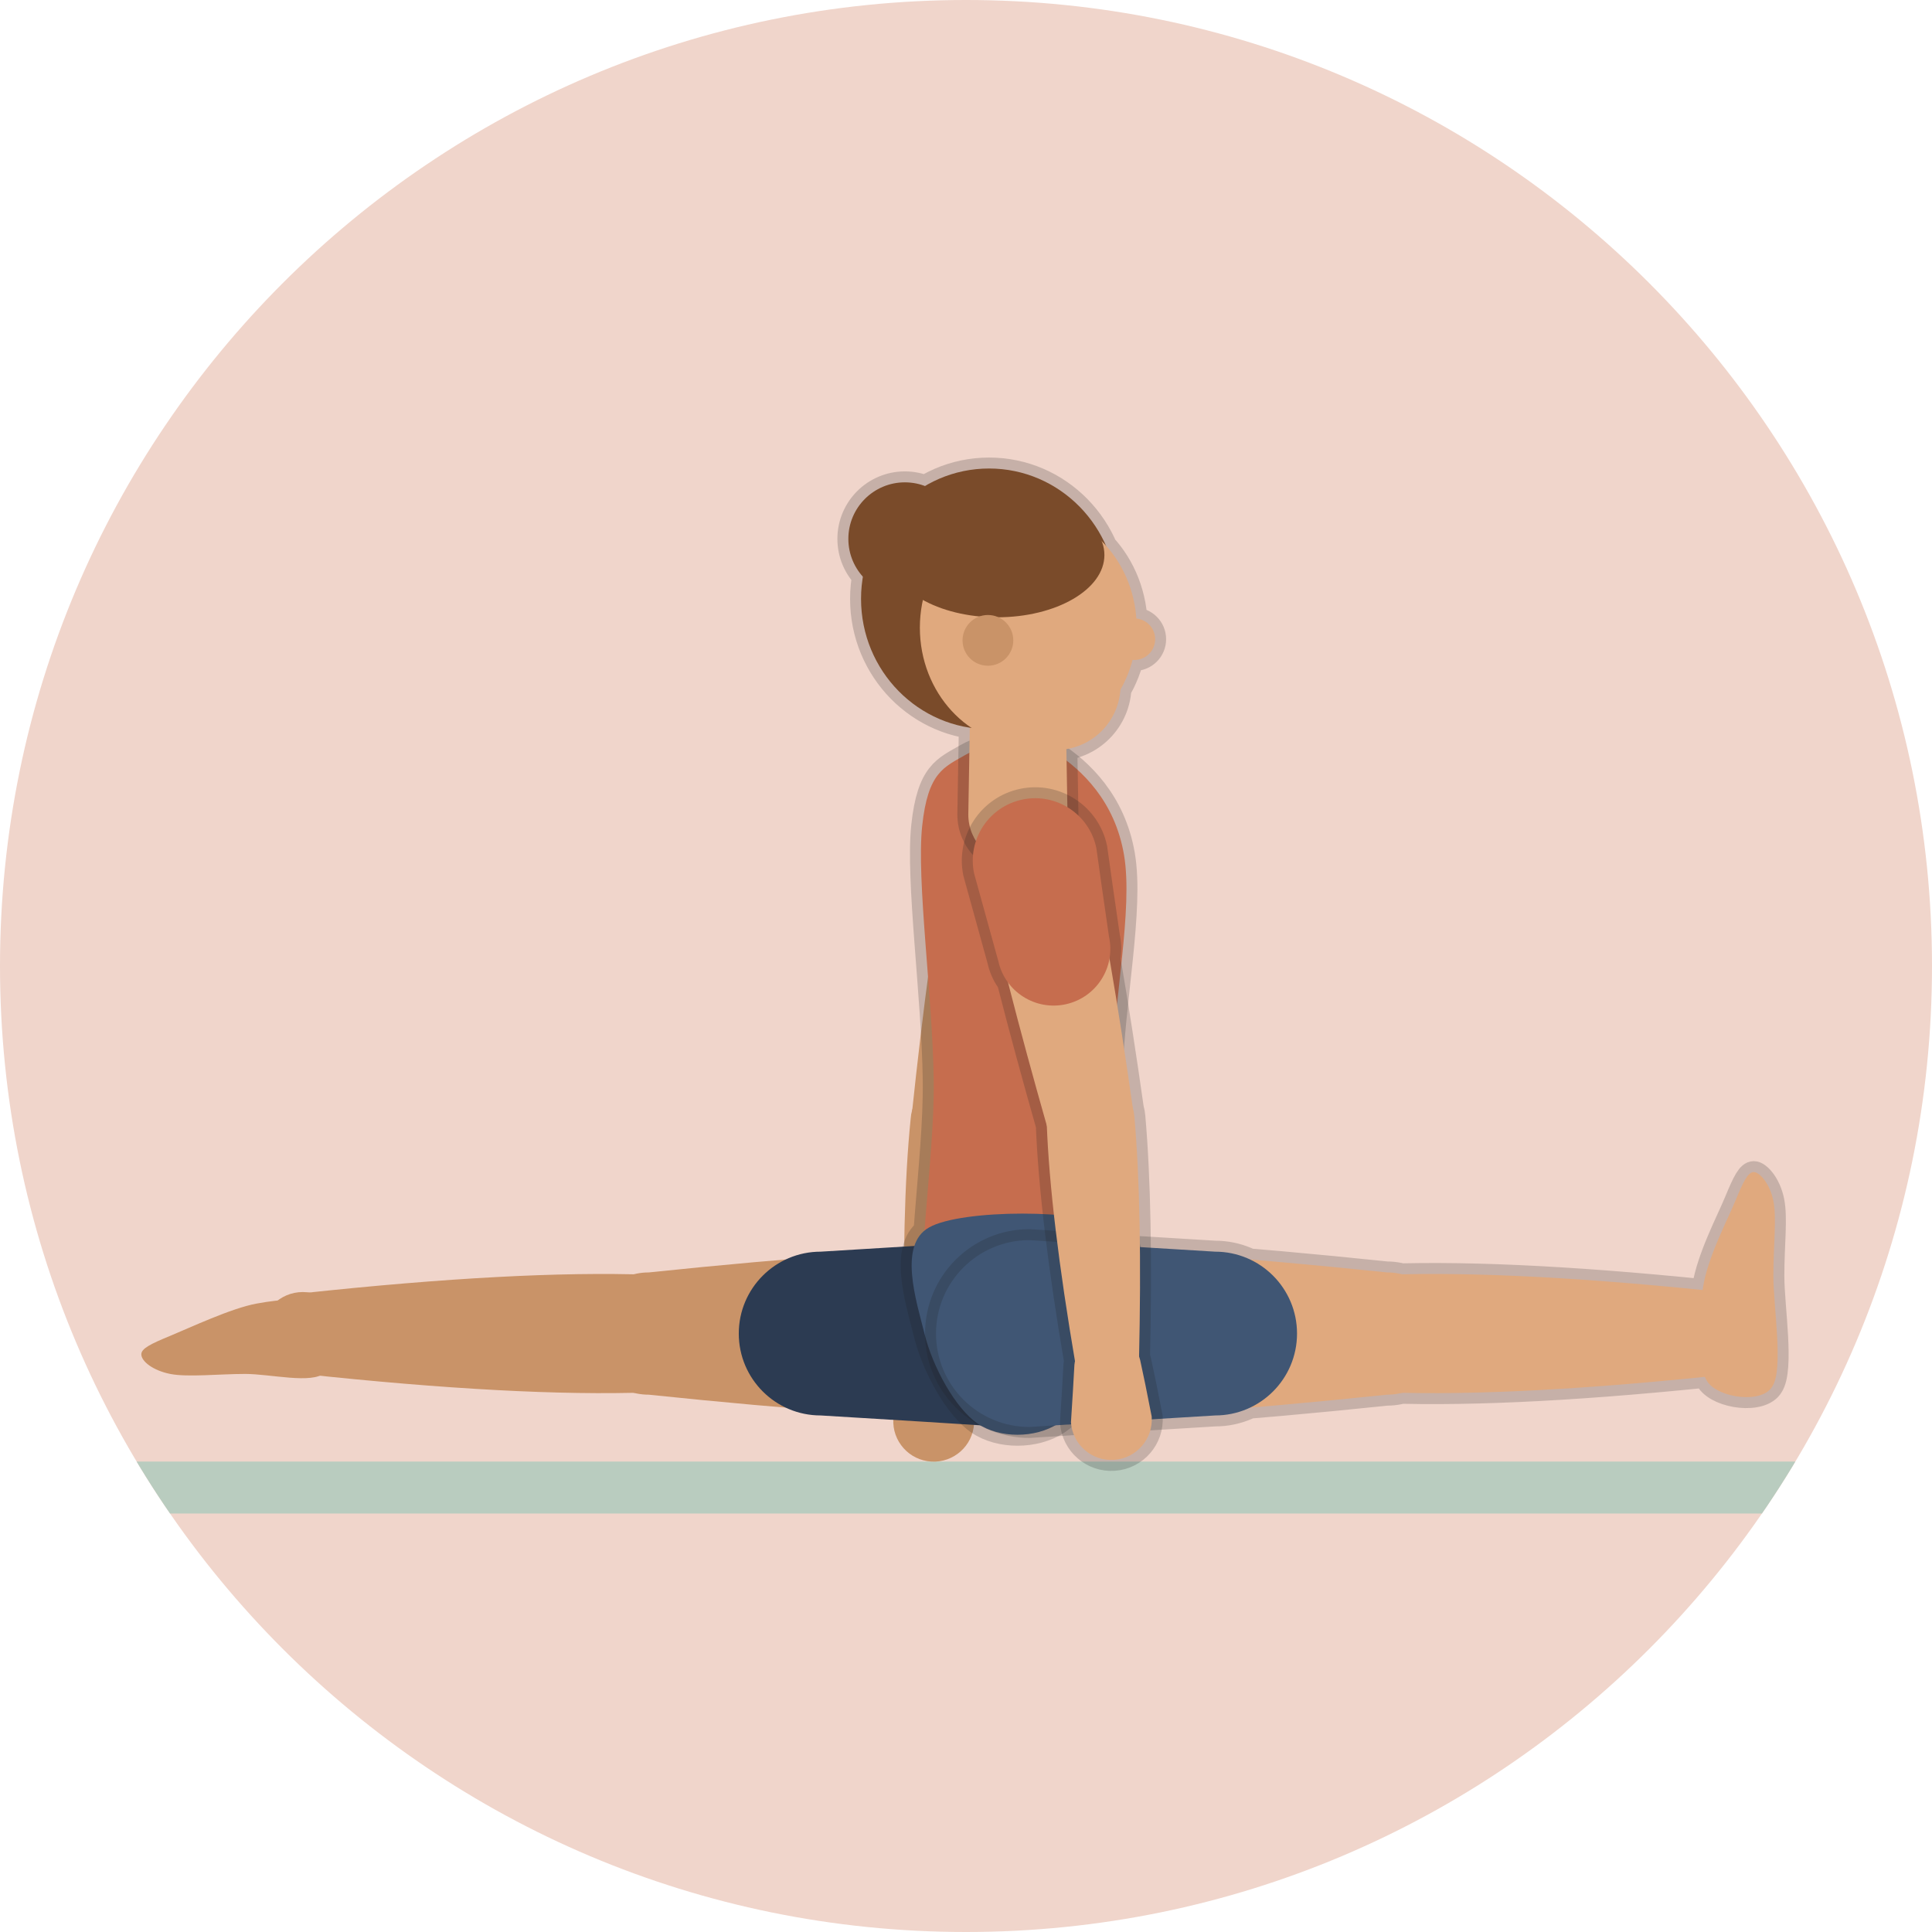
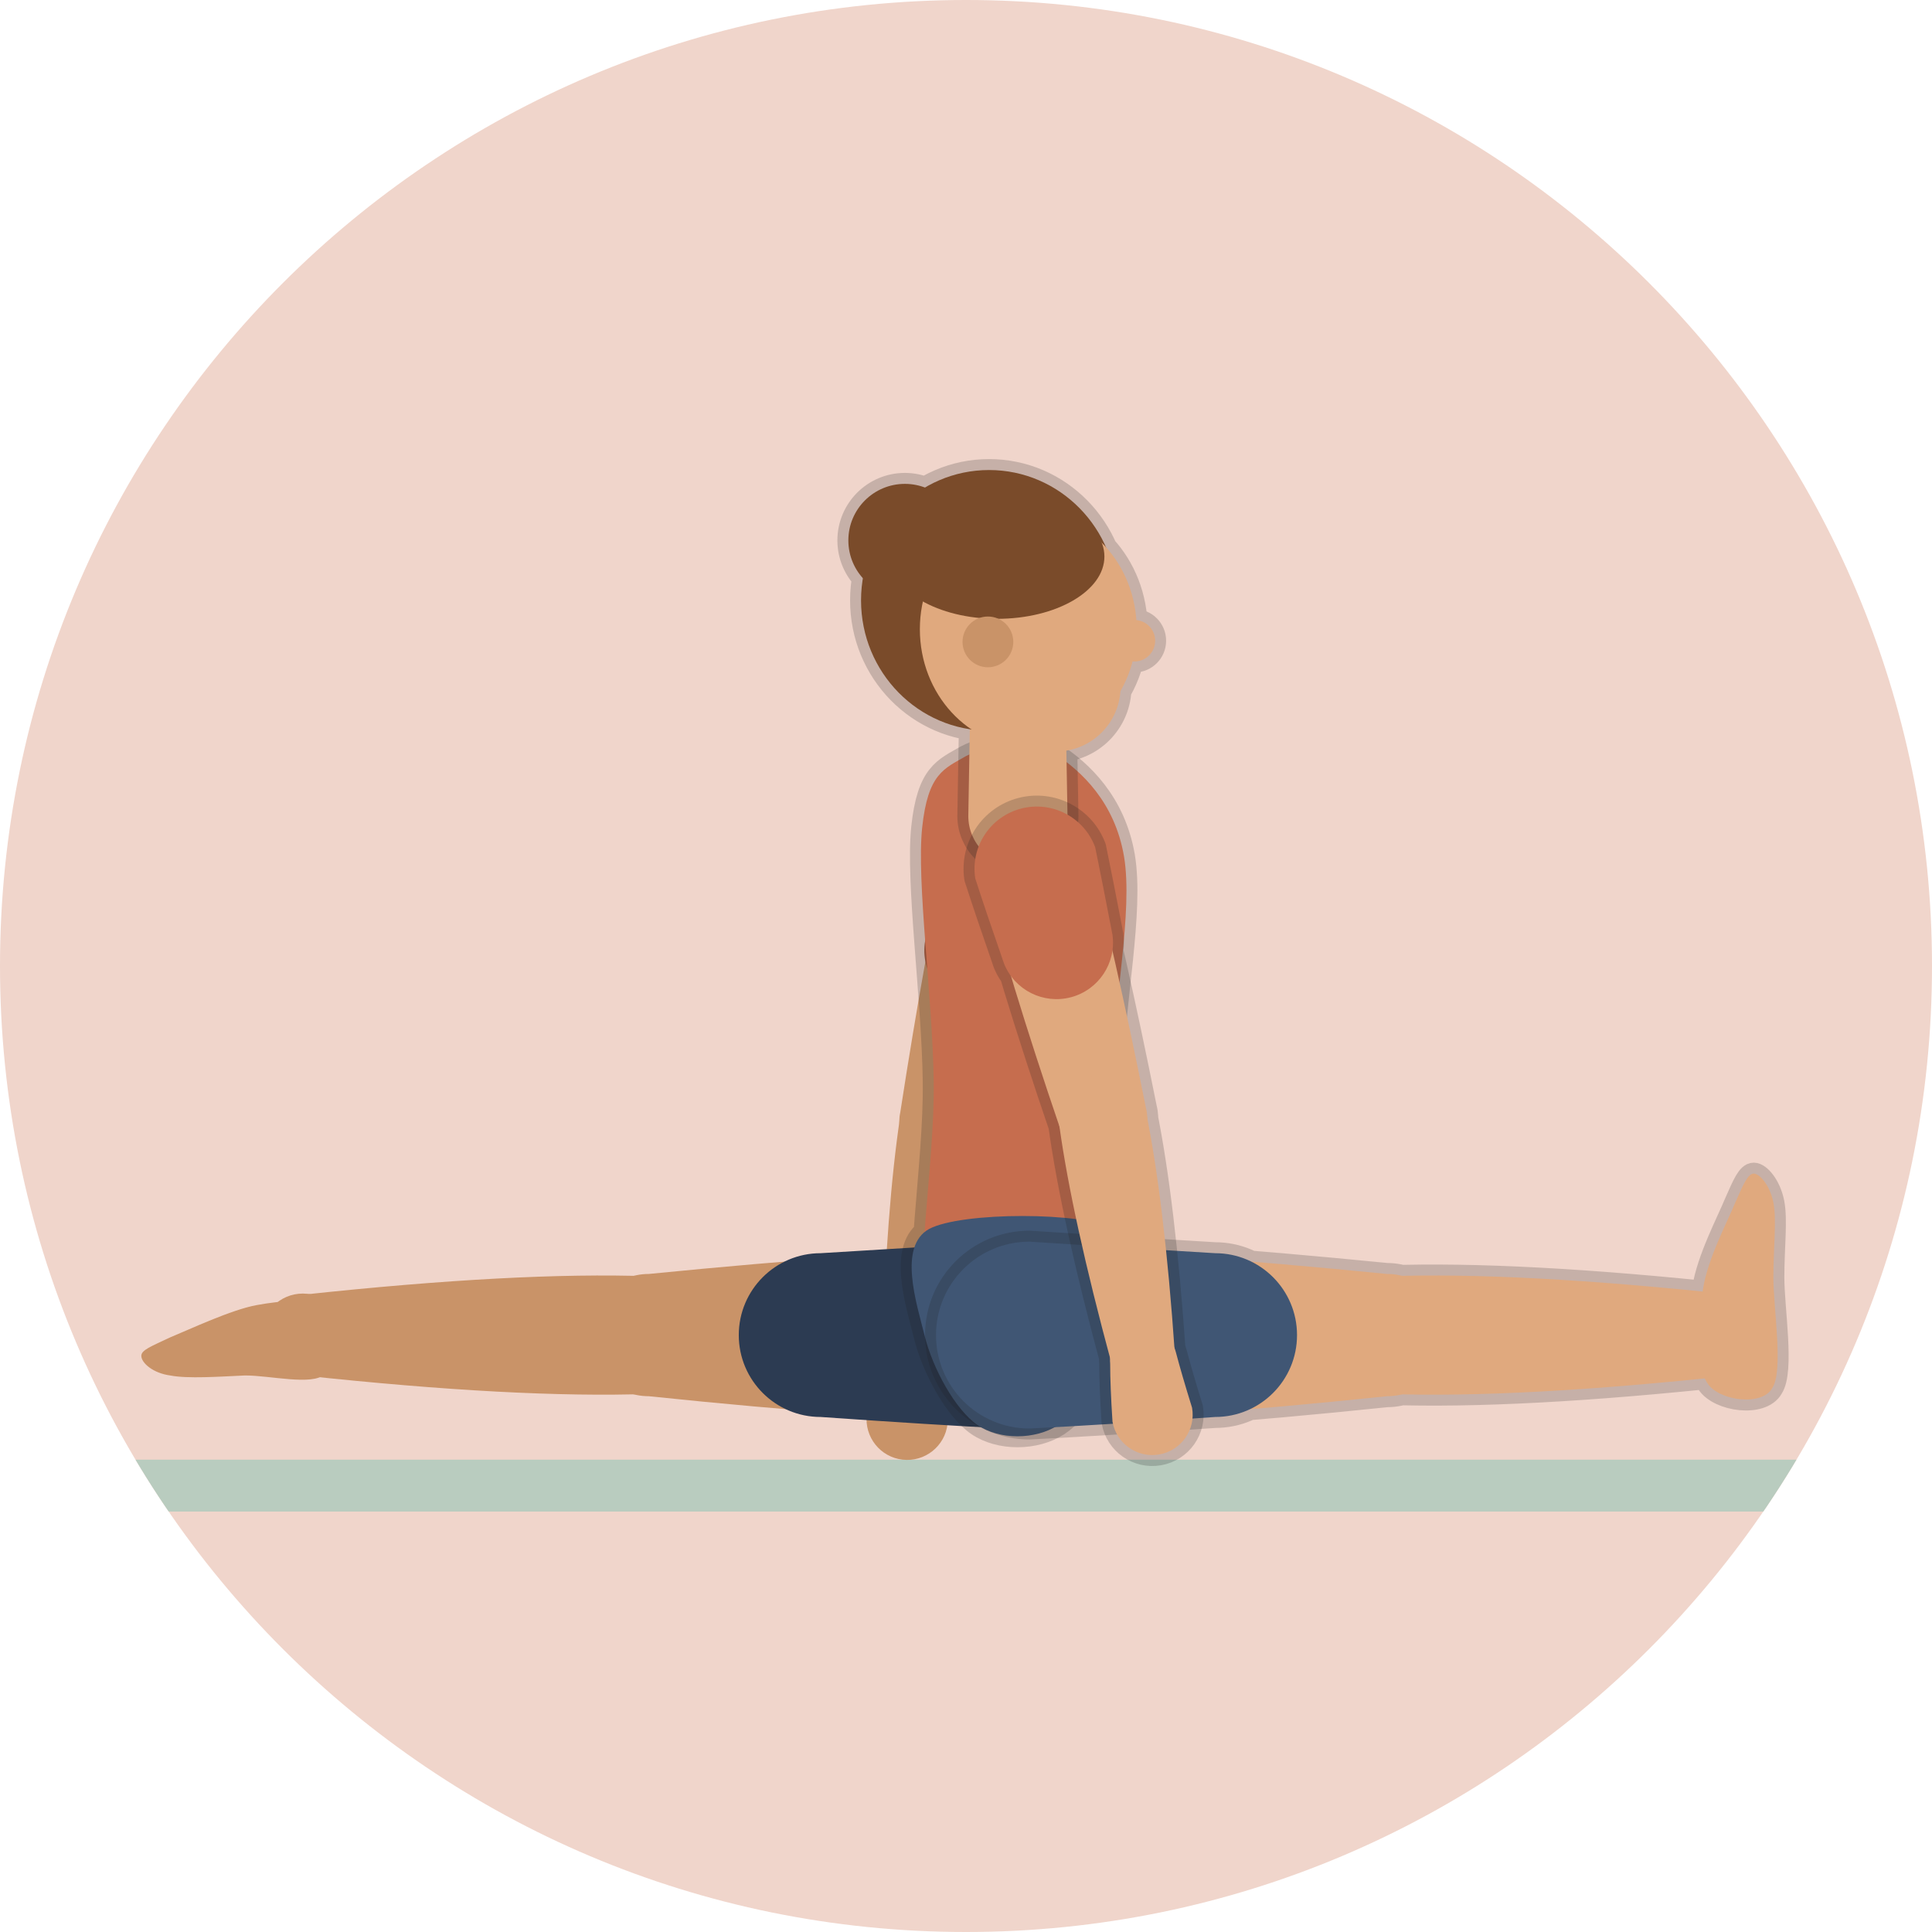
<svg xmlns="http://www.w3.org/2000/svg" viewBox="0 0 200 200" width="400" height="400" role="img" aria-label="Figure in profile in a front split with one leg forward, one back and hands on the floor.">
  <circle cx="100" cy="100" r="100" fill="#F0D5CB" />
  <clipPath id="ch20k9p">
    <circle cx="100" cy="100" r="100" />
  </clipPath>
  <g clip-path="url(#ch20k9p)">
-     <g transform="translate(100.0 151.9) scale(1.194)">
+     <g transform="translate(100.0 151.7) scale(1.194)">
      <rect x="-82" y="-0.5" width="164" height="4.5" rx="2.2" fill="#B9CCBF" />
      <g>
-         <path d="M-1.6 -53.4Q-3.2 -44.8 -4.7 -30.6A3.8 3.8 0 0 0 2.7 -29.3Q6.2 -43.2 7.6 -51.8A4.7 4.7 0 0 0 -1.6 -53.4Z" fill="#C99368" />
-         <path d="M-2.3 -53.5Q-2.6 -50.6 -3.2 -45.7A4.9 4.9 0 0 0 6.5 -44.0Q7.6 -48.8 8.3 -51.6A5.4 5.4 0 0 0 -2.3 -53.5Z" fill="#AD5C40" />
-         <path d="M-4.8 -30.2Q-5.6 -22.3 -5.3 -9.2A2.8 2.8 0 0 0 0.3 -8.8Q2.5 -21.7 2.8 -29.7A3.8 3.8 0 0 0 -4.8 -30.2Z" fill="#C99368" />
-         <path d="M-5.4 -9.2Q-5.7 -7.3 -6.3 -4.2A3.5 3.5 0 0 0 0.7 -3.8Q0.5 -6.9 0.4 -8.8A2.9 2.9 0 0 0 -5.4 -9.2Z" fill="#C99368" />
+         <path d="M-1.6 -53.3Q-3.5 -44.8 -5.7 -30.6A3.8 3.8 0 0 0 1.8 -29.0Q5.8 -42.7 7.6 -51.3A4.7 4.7 0 0 0 -1.6 -53.3Z" fill="#C99368" />
+         <path d="M-2.3 -53.4Q-2.7 -50.5 -3.5 -45.7A4.9 4.9 0 0 0 6.1 -43.6Q7.4 -48.2 8.3 -51.1A5.4 5.4 0 0 0 -2.3 -53.4Z" fill="#AD5C40" />
+         <path d="M-5.7 -30.3Q-6.9 -22.4 -7.3 -9.3A2.8 2.8 0 0 0 -1.7 -8.6Q1.1 -21.4 1.8 -29.3A3.8 3.8 0 0 0 -5.7 -30.3Z" fill="#C99368" />
+         <path d="M-7.4 -9.3Q-7.9 -7.5 -8.6 -4.4A3.5 3.5 0 0 0 -1.6 -3.6Q-1.6 -6.7 -1.6 -8.6A2.9 2.9 0 0 0 -7.4 -9.3Z" fill="#C99368" />
      </g>
      <g>
-         <path d="M-27.5 -16.7Q-38.9 -17.1 -57.5 -15.1A3.5 3.5 0 0 0 -57.5 -8.1Q-38.9 -6.1 -27.5 -6.5A5.1 5.1 0 0 0 -27.5 -16.7Z" fill="#C99368" />
-         <path d="M3.5 -19.1Q-8.3 -18.9 -27.5 -16.9A5.3 5.3 0 0 0 -27.5 -6.3Q-8.3 -4.3 3.5 -4.1A7.5 7.5 0 0 0 3.5 -19.1Z" fill="#C99368" />
-         <path d="M3.5 -19.7Q-2.6 -19.3 -12.6 -18.7A7.1 7.1 0 0 0 -12.6 -4.5Q-2.6 -3.9 3.5 -3.5A8.1 8.1 0 0 0 3.5 -19.7Z" fill="#2C3B52" />
-         <path d="M-57.5 -8.0A3.6 3.6 0.0 1 0 -57.5 -15.2A3.6 3.6 0.0 1 0 -57.5 -8.0Z" fill="#C99368" />
-         <path d="M-56.0 -13.8C-55.0 -12.8 -54.5 -9.1 -55.6 -8.2C-56.7 -7.2 -60.3 -8.1 -62.5 -8.1C-64.7 -8.1 -67.5 -7.8 -69.0 -8.1C-70.5 -8.4 -71.5 -9.2 -71.5 -9.8C-71.5 -10.3 -70.7 -10.7 -69.0 -11.4C-67.3 -12.1 -63.7 -13.8 -61.5 -14.2C-59.3 -14.6 -57.0 -14.8 -56.0 -13.8Z" fill="#C99368" />
+         <path d="M-27.5 -16.4Q-38.9 -16.8 -57.5 -14.8A3.5 3.5 0 0 0 -57.5 -7.8Q-38.9 -5.8 -27.5 -6.2A5.1 5.1 0 0 0 -27.5 -16.4Z" fill="#C99368" />
+         <path d="M3.5 -18.8Q-8.3 -18.5 -27.5 -16.6A5.3 5.3 0 0 0 -27.5 -6.0Q-8.3 -4.0 3.5 -3.8A7.5 7.5 0 0 0 3.5 -18.8Z" fill="#C99368" />
+         <path d="M3.5 -19.4Q-2.6 -19.0 -12.6 -18.4A7.1 7.1 0 0 0 -12.6 -4.2Q-2.6 -3.5 3.5 -3.2A8.1 8.1 0 0 0 3.5 -19.4Z" fill="#2C3B52" />
+         <path d="M-57.5 -7.7A3.6 3.6 0.0 1 0 -57.5 -14.9A3.6 3.6 0.0 1 0 -57.5 -7.7Z" fill="#C99368" />
+         <path d="M-56.0 -13.5C-55.0 -12.5 -54.5 -8.8 -55.6 -7.9C-56.7 -6.9 -60.3 -7.8 -62.5 -7.8C-64.7 -7.7 -67.5 -7.5 -69.0 -7.8C-70.5 -8.0 -71.5 -8.9 -71.5 -9.5C-71.5 -10.0 -70.7 -10.3 -69.0 -11.1C-67.3 -11.8 -63.7 -13.5 -61.5 -13.9C-59.3 -14.3 -57.0 -14.5 -56.0 -13.5Z" fill="#C99368" />
      </g>
      <g>
-         <path d="M-3.4 -11.6C-4.6 -16.3 -2.7 -26.3 -2.8 -33.6C-2.9 -40.9 -4.3 -50.9 -3.8 -55.6C-3.3 -60.3 -1.9 -60.7 0.0 -61.8C1.9 -62.9 5.4 -63.4 7.7 -62.0C10.0 -60.5 12.9 -57.8 13.7 -53.1C14.5 -48.4 12.8 -40.5 12.6 -33.6C12.4 -26.7 14.0 -16.3 12.7 -11.6C11.3 -6.8 7.2 -5.1 4.5 -5.1C1.8 -5.1 -2.2 -6.8 -3.4 -11.6ZM-3.6 -11.6C-4.3 -14.4 -5.9 -19.3 -3.2 -20.8C-0.4 -22.4 10.2 -22.4 12.9 -20.8C15.6 -19.3 13.8 -14.4 13.0 -11.6C12.2 -8.7 10.0 -5.1 8.0 -3.8C6.0 -2.5 2.9 -2.5 1.0 -3.8C-0.9 -5.1 -2.9 -8.7 -3.6 -11.6Z" fill="#1E1F1D" stroke="#1E1F1D" stroke-width="1.9" stroke-linejoin="round" opacity="0.2" />
-         <path d="M-3.4 -11.6C-4.6 -16.3 -2.7 -26.3 -2.8 -33.6C-2.9 -40.9 -4.3 -50.9 -3.8 -55.6C-3.3 -60.3 -1.9 -60.7 0.0 -61.8C1.9 -62.9 5.4 -63.4 7.7 -62.0C10.0 -60.5 12.9 -57.8 13.7 -53.1C14.5 -48.4 12.8 -40.5 12.6 -33.6C12.4 -26.7 14.0 -16.3 12.7 -11.6C11.3 -6.8 7.2 -5.1 4.5 -5.1C1.8 -5.1 -2.2 -6.8 -3.4 -11.6Z" fill="#C66D4E" />
-         <path d="M-3.6 -11.6C-4.3 -14.4 -5.9 -19.3 -3.2 -20.8C-0.4 -22.4 10.2 -22.4 12.9 -20.8C15.6 -19.3 13.8 -14.4 13.0 -11.6C12.2 -8.7 10.0 -5.1 8.0 -3.8C6.0 -2.5 2.9 -2.5 1.0 -3.8C-0.9 -5.1 -2.9 -8.7 -3.6 -11.6Z" fill="#405674" />
+         <path d="M-3.4 -11.3C-4.6 -16.0 -2.7 -25.9 -2.8 -33.3C-2.9 -40.6 -4.3 -50.6 -3.8 -55.3C-3.3 -60.0 -1.9 -60.4 0.0 -61.5C1.9 -62.5 5.4 -63.1 7.7 -61.7C10.0 -60.2 12.9 -57.5 13.7 -52.8C14.5 -48.0 12.8 -40.2 12.6 -33.3C12.4 -26.3 14.0 -16.0 12.7 -11.3C11.3 -6.5 7.2 -4.8 4.5 -4.8C1.8 -4.8 -2.2 -6.5 -3.4 -11.3ZM-3.6 -11.3C-4.3 -14.1 -5.9 -19.0 -3.2 -20.5C-0.4 -22.0 10.2 -22.0 12.9 -20.5C15.6 -19.0 13.8 -14.1 13.0 -11.3C12.2 -8.4 10.0 -4.8 8.0 -3.5C6.0 -2.2 2.9 -2.2 1.0 -3.5C-0.9 -4.8 -2.9 -8.4 -3.6 -11.3Z" fill="#1E1F1D" stroke="#1E1F1D" stroke-width="1.9" stroke-linejoin="round" opacity="0.2" />
+         <path d="M-3.4 -11.3C-4.6 -16.0 -2.7 -25.9 -2.8 -33.3C-2.9 -40.6 -4.3 -50.6 -3.8 -55.3C-3.3 -60.0 -1.9 -60.4 0.0 -61.5C1.9 -62.5 5.4 -63.1 7.7 -61.7C10.0 -60.2 12.9 -57.5 13.7 -52.8C14.5 -48.0 12.8 -40.2 12.6 -33.3C12.4 -26.3 14.0 -16.0 12.7 -11.3C11.3 -6.5 7.2 -4.8 4.5 -4.8C1.8 -4.8 -2.2 -6.5 -3.4 -11.3Z" fill="#C66D4E" />
+         <path d="M-3.6 -11.3C-4.3 -14.1 -5.9 -19.0 -3.2 -20.5C-0.4 -22.0 10.2 -22.0 12.9 -20.5C15.6 -19.0 13.8 -14.1 13.0 -11.3C12.2 -8.4 10.0 -4.8 8.0 -3.5C6.0 -2.2 2.9 -2.2 1.0 -3.5C-0.9 -4.8 -2.9 -8.4 -3.6 -11.3Z" fill="#405674" />
      </g>
      <g>
-         <path d="M8.8 -56.6Q8.7 -62.9 8.5 -73.1A4.0 4.0 0 0 0 0.5 -73.1Q0.3 -62.9 0.2 -56.6A4.3 4.3 0 0 0 8.8 -56.6ZM-5.3 -75.6A4.9 4.9 0.0 1 0 -5.3 -85.4A4.9 4.9 0.0 1 0 -5.3 -75.6ZM2.0 -64.0A11.1 11.3 0.0 1 0 2.0 -86.6A11.1 11.3 0.0 1 0 2.0 -64.0ZM5.4 -62.6A9.4 10.2 0.0 1 0 5.4 -83.0A9.4 10.2 0.0 1 0 5.4 -62.6ZM7.8 -62.2A5.6 5.6 0.0 1 0 7.8 -73.4A5.6 5.6 0.0 1 0 7.8 -62.2ZM14.6 -70.0A1.8 1.8 0.0 1 0 14.6 -73.6A1.8 1.8 0.0 1 0 14.6 -70.0ZM2.7 -73.7A9.3 5.4 0.0 1 0 2.7 -84.5A9.3 5.4 0.0 1 0 2.7 -73.7ZM1.9 -69.5A2.2 2.2 0.0 1 0 1.9 -73.9A2.2 2.2 0.0 1 0 1.9 -69.5Z" fill="#1E1F1D" stroke="#1E1F1D" stroke-width="1.9" stroke-linejoin="round" opacity="0.2" />
-         <path d="M8.8 -56.6Q8.7 -62.9 8.5 -73.1A4.0 4.0 0 0 0 0.5 -73.1Q0.3 -62.9 0.2 -56.6A4.3 4.3 0 0 0 8.8 -56.6Z" fill="#E0A97E" />
-         <path d="M-5.3 -75.6A4.9 4.9 0.0 1 0 -5.3 -85.4A4.9 4.9 0.0 1 0 -5.3 -75.6Z" fill="#7A4B2A" />
-         <path d="M2.0 -64.0A11.1 11.3 0.0 1 0 2.0 -86.6A11.1 11.3 0.0 1 0 2.0 -64.0Z" fill="#7A4B2A" />
-         <path d="M5.4 -62.6A9.4 10.2 0.0 1 0 5.4 -83.0A9.4 10.2 0.0 1 0 5.4 -62.6Z" fill="#E0A97E" />
-         <path d="M7.8 -62.2A5.6 5.6 0.0 1 0 7.8 -73.4A5.6 5.6 0.0 1 0 7.8 -62.2Z" fill="#E0A97E" />
-         <path d="M14.6 -70.0A1.8 1.8 0.0 1 0 14.6 -73.6A1.8 1.8 0.0 1 0 14.6 -70.0Z" fill="#E0A97E" />
-         <path d="M2.7 -73.7A9.3 5.4 0.0 1 0 2.7 -84.5A9.3 5.4 0.0 1 0 2.7 -73.7Z" fill="#7A4B2A" />
-         <path d="M1.9 -69.5A2.2 2.2 0.0 1 0 1.9 -73.9A2.2 2.2 0.0 1 0 1.9 -69.5Z" fill="#C99368" />
+         <path d="M8.8 -56.3Q8.7 -62.5 8.5 -72.8A4.0 4.0 0 0 0 0.5 -72.8Q0.3 -62.5 0.2 -56.3A4.3 4.3 0 0 0 8.8 -56.3ZM-5.3 -75.3A4.9 4.9 0.0 1 0 -5.3 -85.1A4.9 4.9 0.0 1 0 -5.3 -75.3ZM2.0 -63.7A11.1 11.3 0.0 1 0 2.0 -86.3A11.1 11.3 0.0 1 0 2.0 -63.7ZM5.4 -62.3A9.4 10.2 0.0 1 0 5.4 -82.7A9.4 10.2 0.0 1 0 5.4 -62.3ZM7.8 -61.9A5.6 5.6 0.0 1 0 7.8 -73.1A5.6 5.6 0.0 1 0 7.8 -61.9ZM14.6 -69.7A1.8 1.8 0.0 1 0 14.6 -73.3A1.8 1.8 0.0 1 0 14.6 -69.7ZM2.7 -73.4A9.3 5.4 0.0 1 0 2.7 -84.2A9.3 5.4 0.0 1 0 2.7 -73.4ZM1.9 -69.2A2.2 2.2 0.0 1 0 1.9 -73.6A2.2 2.2 0.0 1 0 1.9 -69.2Z" fill="#1E1F1D" stroke="#1E1F1D" stroke-width="1.9" stroke-linejoin="round" opacity="0.2" />
+         <path d="M8.8 -56.3Q8.7 -62.5 8.5 -72.8A4.0 4.0 0 0 0 0.5 -72.8Q0.3 -62.5 0.2 -56.3A4.3 4.3 0 0 0 8.8 -56.3Z" fill="#E0A97E" />
+         <path d="M-5.3 -75.3A4.9 4.9 0.0 1 0 -5.3 -85.1A4.9 4.9 0.0 1 0 -5.3 -75.3Z" fill="#7A4B2A" />
+         <path d="M2.0 -63.7A11.1 11.3 0.0 1 0 2.0 -86.3A11.1 11.3 0.0 1 0 2.0 -63.7Z" fill="#7A4B2A" />
+         <path d="M5.4 -62.3A9.4 10.2 0.0 1 0 5.4 -82.7A9.4 10.2 0.0 1 0 5.4 -62.3Z" fill="#E0A97E" />
+         <path d="M7.8 -61.9A5.6 5.6 0.0 1 0 7.8 -73.1A5.6 5.6 0.0 1 0 7.8 -61.9Z" fill="#E0A97E" />
+         <path d="M14.6 -69.7A1.8 1.8 0.0 1 0 14.6 -73.3A1.8 1.8 0.0 1 0 14.6 -69.7Z" fill="#E0A97E" />
+         <path d="M2.7 -73.4A9.3 5.4 0.0 1 0 2.7 -84.2A9.3 5.4 0.0 1 0 2.7 -73.4Z" fill="#7A4B2A" />
+         <path d="M1.9 -69.2A2.2 2.2 0.0 1 0 1.9 -73.6A2.2 2.2 0.0 1 0 1.9 -69.2Z" fill="#C99368" />
      </g>
      <g>
-         <path d="M36.5 -6.5Q47.9 -6.1 66.5 -8.1A3.5 3.5 0 0 0 66.5 -15.1Q47.9 -17.1 36.5 -16.7A5.1 5.1 0 0 0 36.5 -6.5ZM5.5 -4.1Q17.3 -4.3 36.5 -6.3A5.3 5.3 0 0 0 36.5 -16.9Q17.3 -18.9 5.5 -19.1A7.5 7.5 0 0 0 5.5 -4.1ZM5.5 -3.5Q11.6 -3.9 21.6 -4.5A7.1 7.1 0 0 0 21.6 -18.7Q11.6 -19.3 5.5 -19.7A8.1 8.1 0 0 0 5.5 -3.5ZM66.5 -8.0A3.6 3.6 0.0 1 0 66.5 -15.2A3.6 3.6 0.0 1 0 66.5 -8.0ZM64.3 -7.4C65.3 -6.0 69.0 -5.5 69.9 -7.0C70.9 -8.5 70.0 -13.9 70.0 -16.6C70.0 -19.3 70.3 -21.6 70.0 -23.1C69.7 -24.6 68.8 -25.6 68.3 -25.6C67.8 -25.6 67.4 -24.8 66.7 -23.1C66.0 -21.4 64.3 -18.2 63.9 -15.6C63.5 -13.0 63.3 -8.8 64.3 -7.4Z" fill="#1E1F1D" stroke="#1E1F1D" stroke-width="1.9" stroke-linejoin="round" opacity="0.2" />
-         <path d="M36.5 -6.5Q47.9 -6.1 66.5 -8.1A3.5 3.5 0 0 0 66.5 -15.1Q47.9 -17.1 36.5 -16.7A5.1 5.1 0 0 0 36.5 -6.5Z" fill="#E0A97E" />
-         <path d="M5.5 -4.1Q17.3 -4.3 36.5 -6.3A5.3 5.3 0 0 0 36.5 -16.9Q17.3 -18.9 5.5 -19.1A7.5 7.5 0 0 0 5.5 -4.1Z" fill="#E0A97E" />
-         <path d="M5.5 -3.5Q11.6 -3.9 21.6 -4.5A7.1 7.1 0 0 0 21.6 -18.7Q11.6 -19.3 5.5 -19.7A8.1 8.1 0 0 0 5.5 -3.5Z" fill="#405674" />
-         <path d="M66.5 -8.0A3.6 3.6 0.0 1 0 66.5 -15.2A3.6 3.6 0.0 1 0 66.5 -8.0Z" fill="#E0A97E" />
-         <path d="M64.3 -7.4C65.3 -6.0 69.0 -5.5 69.9 -7.0C70.9 -8.5 70.0 -13.9 70.0 -16.6C70.0 -19.3 70.3 -21.6 70.0 -23.1C69.7 -24.6 68.8 -25.6 68.3 -25.6C67.8 -25.6 67.4 -24.8 66.7 -23.1C66.0 -21.4 64.3 -18.2 63.9 -15.6C63.5 -13.0 63.3 -8.8 64.3 -7.4Z" fill="#E0A97E" />
+         <path d="M36.5 -6.2Q47.9 -5.8 66.5 -7.8A3.5 3.5 0 0 0 66.5 -14.8Q47.9 -16.8 36.5 -16.4A5.1 5.1 0 0 0 36.5 -6.2ZM5.5 -3.8Q17.3 -4.0 36.5 -6.0A5.3 5.3 0 0 0 36.5 -16.6Q17.3 -18.5 5.5 -18.8A7.5 7.5 0 0 0 5.5 -3.8ZM5.5 -3.2Q11.6 -3.5 21.6 -4.2A7.1 7.1 0 0 0 21.6 -18.4Q11.6 -19.0 5.5 -19.4A8.1 8.1 0 0 0 5.5 -3.2ZM66.5 -7.7A3.6 3.6 0.0 1 0 66.5 -14.9A3.6 3.6 0.0 1 0 66.5 -7.7ZM64.3 -7.1C65.3 -5.6 69.0 -5.1 69.9 -6.7C70.9 -8.2 70.0 -13.6 70.0 -16.3C70.0 -18.9 70.3 -21.3 70.0 -22.8C69.7 -24.3 68.8 -25.3 68.3 -25.3C67.8 -25.3 67.4 -24.4 66.7 -22.8C66.0 -21.1 64.3 -17.9 63.9 -15.3C63.5 -12.6 63.3 -8.5 64.3 -7.1Z" fill="#1E1F1D" stroke="#1E1F1D" stroke-width="1.9" stroke-linejoin="round" opacity="0.2" />
+         <path d="M36.5 -6.2Q47.9 -5.8 66.5 -7.8A3.5 3.5 0 0 0 66.5 -14.8Q47.9 -16.8 36.5 -16.4A5.1 5.1 0 0 0 36.5 -6.2Z" fill="#E0A97E" />
+         <path d="M5.5 -3.8Q17.3 -4.0 36.5 -6.0A5.3 5.3 0 0 0 36.5 -16.6Q17.3 -18.5 5.5 -18.8A7.5 7.5 0 0 0 5.5 -3.8Z" fill="#E0A97E" />
+         <path d="M5.5 -3.2Q11.6 -3.5 21.6 -4.2A7.1 7.1 0 0 0 21.6 -18.4Q11.6 -19.0 5.5 -19.4A8.1 8.1 0 0 0 5.5 -3.2Z" fill="#405674" />
+         <path d="M66.5 -7.7A3.6 3.6 0.0 1 0 66.5 -14.9A3.6 3.6 0.0 1 0 66.5 -7.7Z" fill="#E0A97E" />
+         <path d="M64.3 -7.1C65.3 -5.6 69.0 -5.1 69.9 -6.7C70.9 -8.2 70.0 -13.6 70.0 -16.3C70.0 -18.9 70.3 -21.3 70.0 -22.8C69.7 -24.3 68.8 -25.3 68.3 -25.3C67.8 -25.3 67.4 -24.4 66.7 -22.8C66.0 -21.1 64.3 -17.9 63.9 -15.3C63.5 -12.6 63.3 -8.5 64.3 -7.1Z" fill="#E0A97E" />
      </g>
      <g>
-         <path d="M1.4 -51.6Q3.2 -43.0 7.1 -29.3A3.8 3.8 0 0 0 14.5 -30.9Q12.5 -45.0 10.6 -53.6A4.7 4.7 0 0 0 1.4 -51.6ZM0.7 -51.5Q1.5 -48.6 2.8 -43.9A4.9 4.9 0 0 0 12.4 -46.0Q11.7 -50.8 11.3 -53.7A5.4 5.4 0 0 0 0.7 -51.5ZM7.0 -29.8Q7.3 -21.8 9.5 -8.9A2.8 2.8 0 0 0 15.0 -9.3Q15.3 -22.4 14.6 -30.4A3.8 3.8 0 0 0 7.0 -29.8ZM9.4 -8.9Q9.3 -7.0 9.1 -3.9A3.5 3.5 0 0 0 16.1 -4.4Q15.5 -7.5 15.1 -9.3A2.9 2.9 0 0 0 9.4 -8.9Z" fill="#1E1F1D" stroke="#1E1F1D" stroke-width="1.9" stroke-linejoin="round" opacity="0.2" />
-         <path d="M1.4 -51.6Q3.2 -43.0 7.1 -29.3A3.8 3.8 0 0 0 14.5 -30.9Q12.5 -45.0 10.6 -53.6A4.7 4.7 0 0 0 1.4 -51.6Z" fill="#E0A97E" />
-         <path d="M0.7 -51.5Q1.5 -48.6 2.8 -43.9A4.9 4.9 0 0 0 12.4 -46.0Q11.7 -50.8 11.3 -53.7A5.4 5.4 0 0 0 0.7 -51.5Z" fill="#C66D4E" />
-         <path d="M7.0 -29.8Q7.3 -21.8 9.5 -8.9A2.8 2.8 0 0 0 15.0 -9.3Q15.3 -22.4 14.6 -30.4A3.8 3.8 0 0 0 7.0 -29.8Z" fill="#E0A97E" />
-         <path d="M9.4 -8.9Q9.3 -7.0 9.1 -3.9A3.5 3.5 0 0 0 16.1 -4.4Q15.5 -7.5 15.1 -9.3A2.9 2.9 0 0 0 9.4 -8.9Z" fill="#E0A97E" />
+         <path d="M1.5 -51.1Q3.6 -42.6 8.2 -29.1A3.8 3.8 0 0 0 15.6 -31.0Q12.8 -45.0 10.5 -53.5A4.7 4.7 0 0 0 1.5 -51.1ZM0.8 -50.9Q1.7 -48.1 3.3 -43.5A4.9 4.9 0 0 0 12.7 -46.0Q11.8 -50.7 11.2 -53.6A5.4 5.4 0 0 0 0.8 -50.9ZM8.1 -29.4Q9.2 -21.5 12.6 -8.9A2.8 2.8 0 0 0 18.1 -9.8Q17.2 -22.8 15.6 -30.7A3.8 3.8 0 0 0 8.1 -29.4ZM12.5 -8.8Q12.5 -6.9 12.7 -3.8A3.5 3.5 0 0 0 19.6 -5.0Q18.7 -7.9 18.2 -9.8A2.9 2.9 0 0 0 12.5 -8.8Z" fill="#1E1F1D" stroke="#1E1F1D" stroke-width="1.9" stroke-linejoin="round" opacity="0.2" />
+         <path d="M1.5 -51.1Q3.6 -42.6 8.2 -29.1A3.8 3.8 0 0 0 15.6 -31.0Q12.8 -45.0 10.5 -53.5A4.7 4.7 0 0 0 1.5 -51.1Z" fill="#E0A97E" />
+         <path d="M0.8 -50.9Q1.7 -48.1 3.3 -43.5A4.9 4.9 0 0 0 12.7 -46.0Q11.8 -50.7 11.2 -53.6A5.4 5.4 0 0 0 0.8 -50.9Z" fill="#C66D4E" />
+         <path d="M8.1 -29.4Q9.2 -21.5 12.6 -8.9A2.8 2.8 0 0 0 18.1 -9.8Q17.2 -22.8 15.6 -30.7A3.8 3.8 0 0 0 8.1 -29.4Z" fill="#E0A97E" />
+         <path d="M12.5 -8.8Q12.5 -6.9 12.7 -3.8A3.5 3.5 0 0 0 19.6 -5.0Q18.7 -7.9 18.2 -9.8A2.9 2.9 0 0 0 12.5 -8.8Z" fill="#E0A97E" />
      </g>
    </g>
  </g>
</svg>
